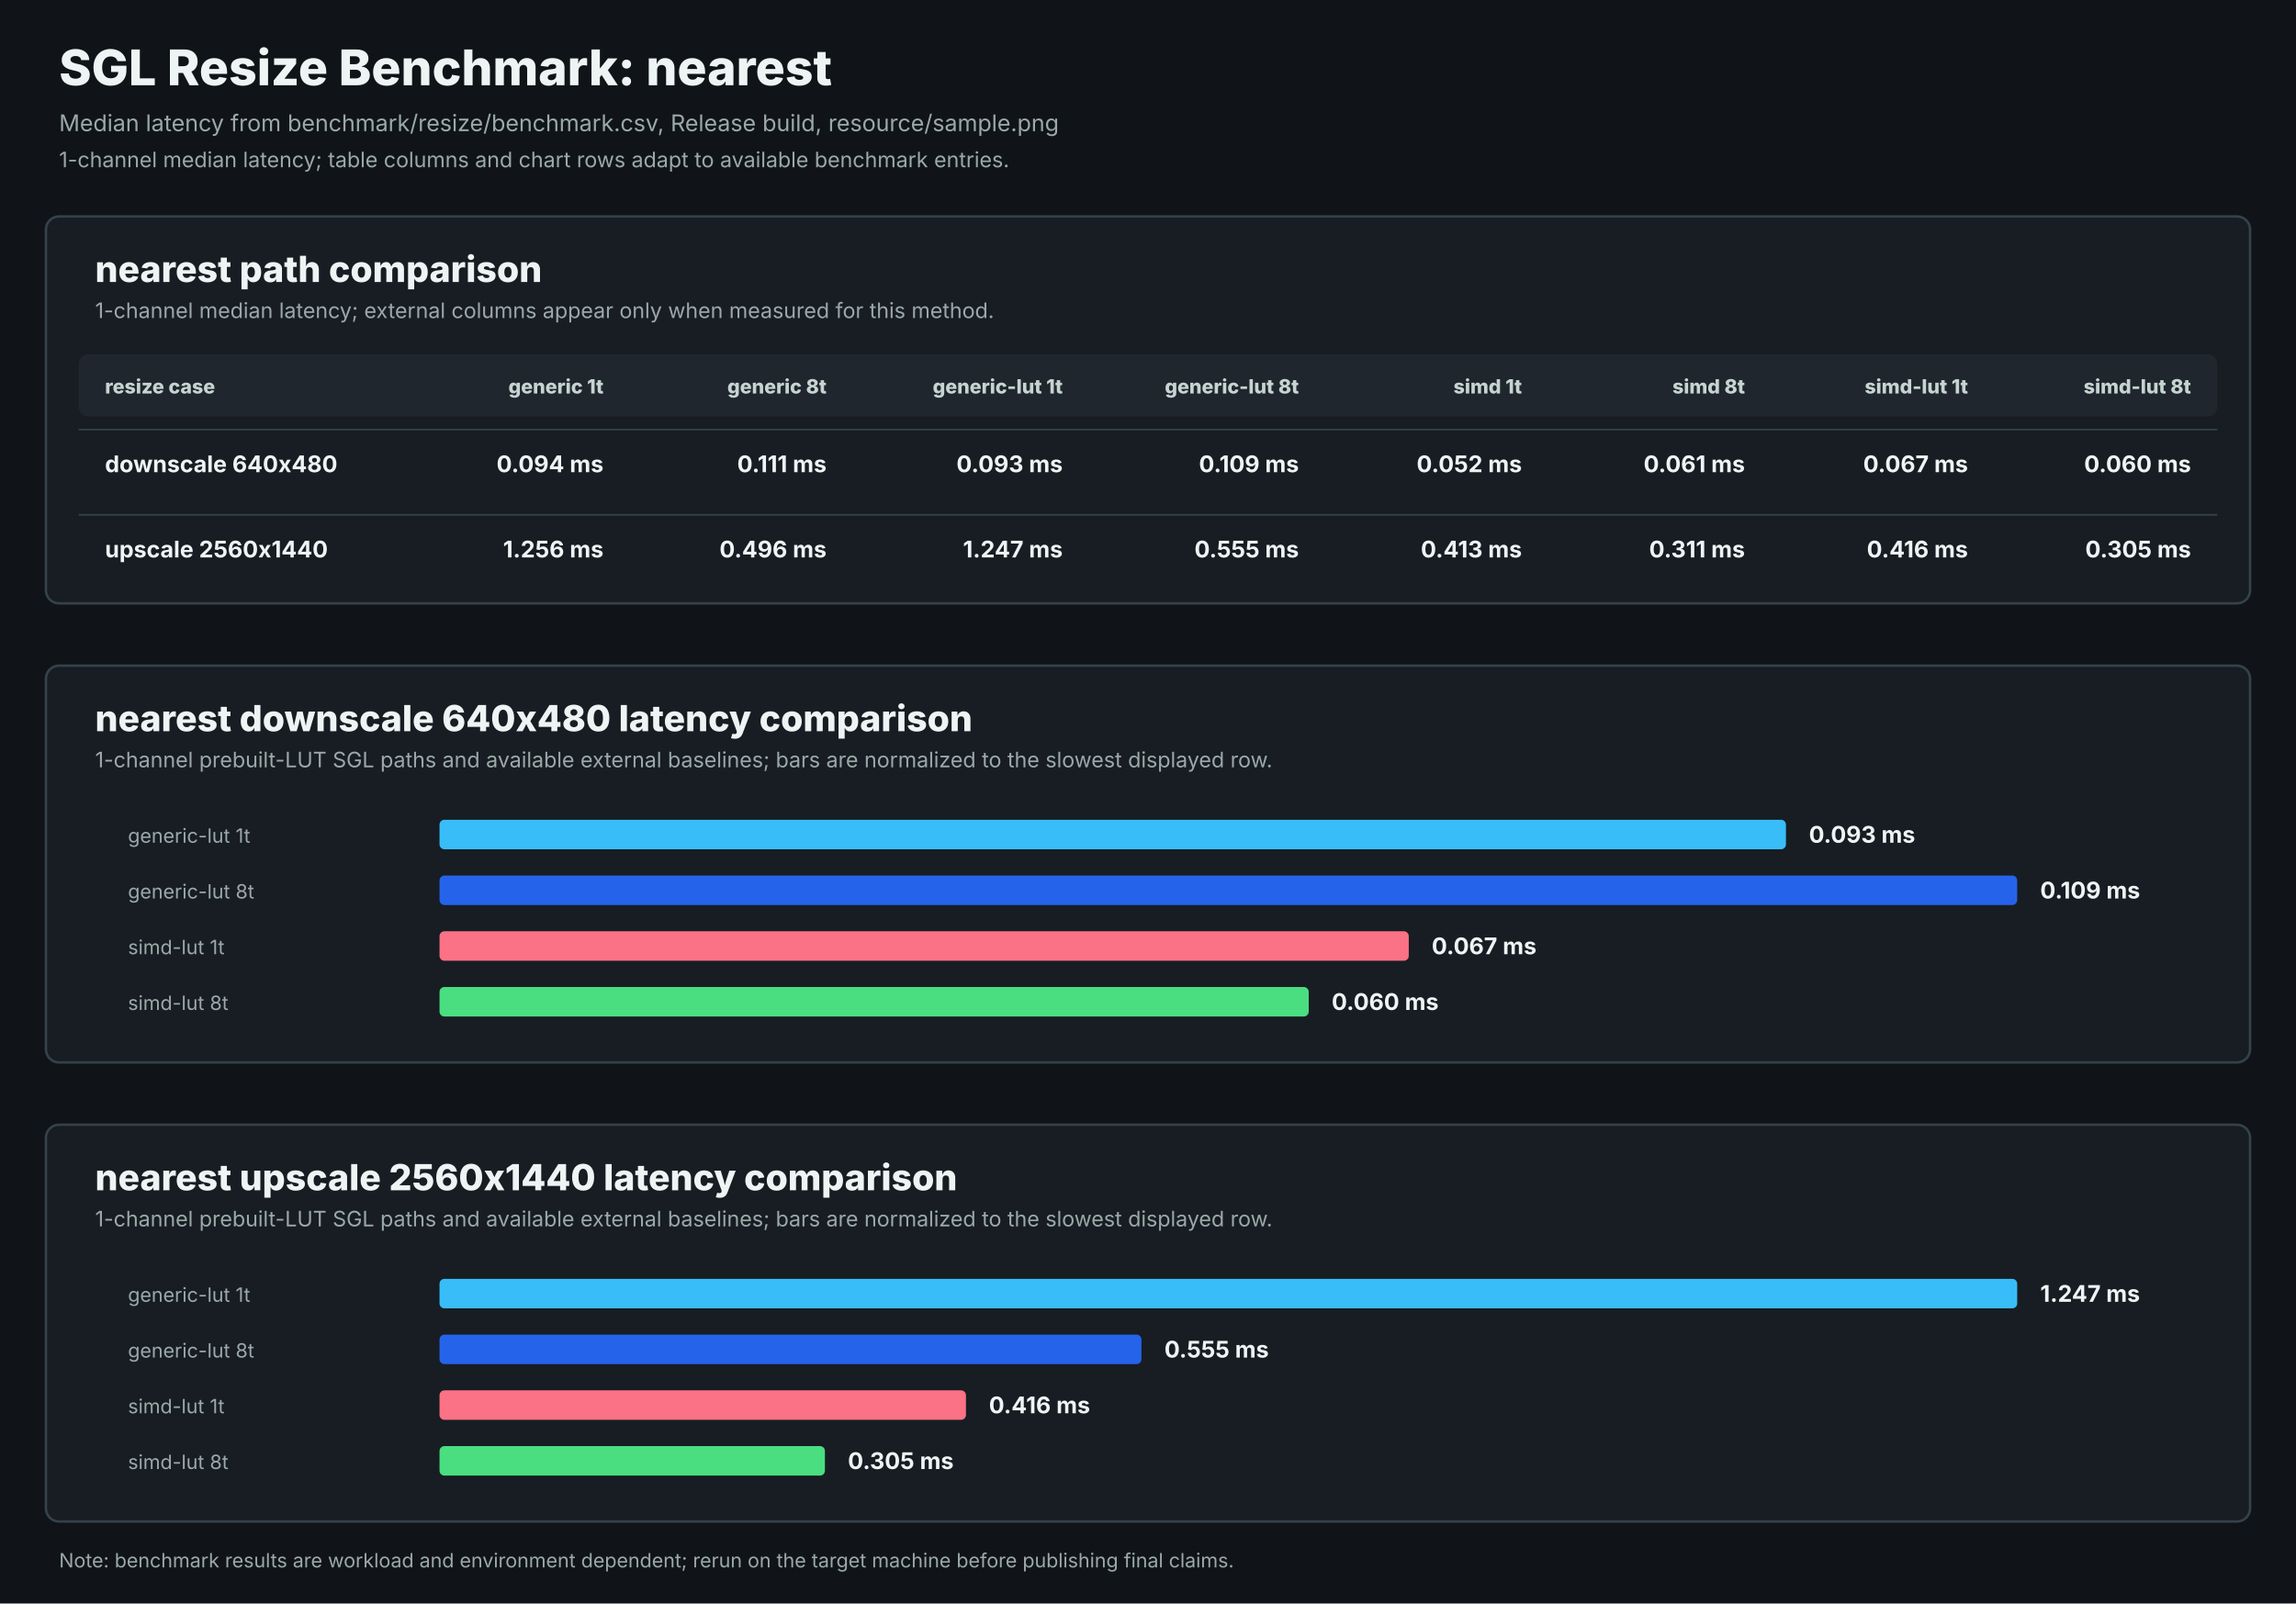
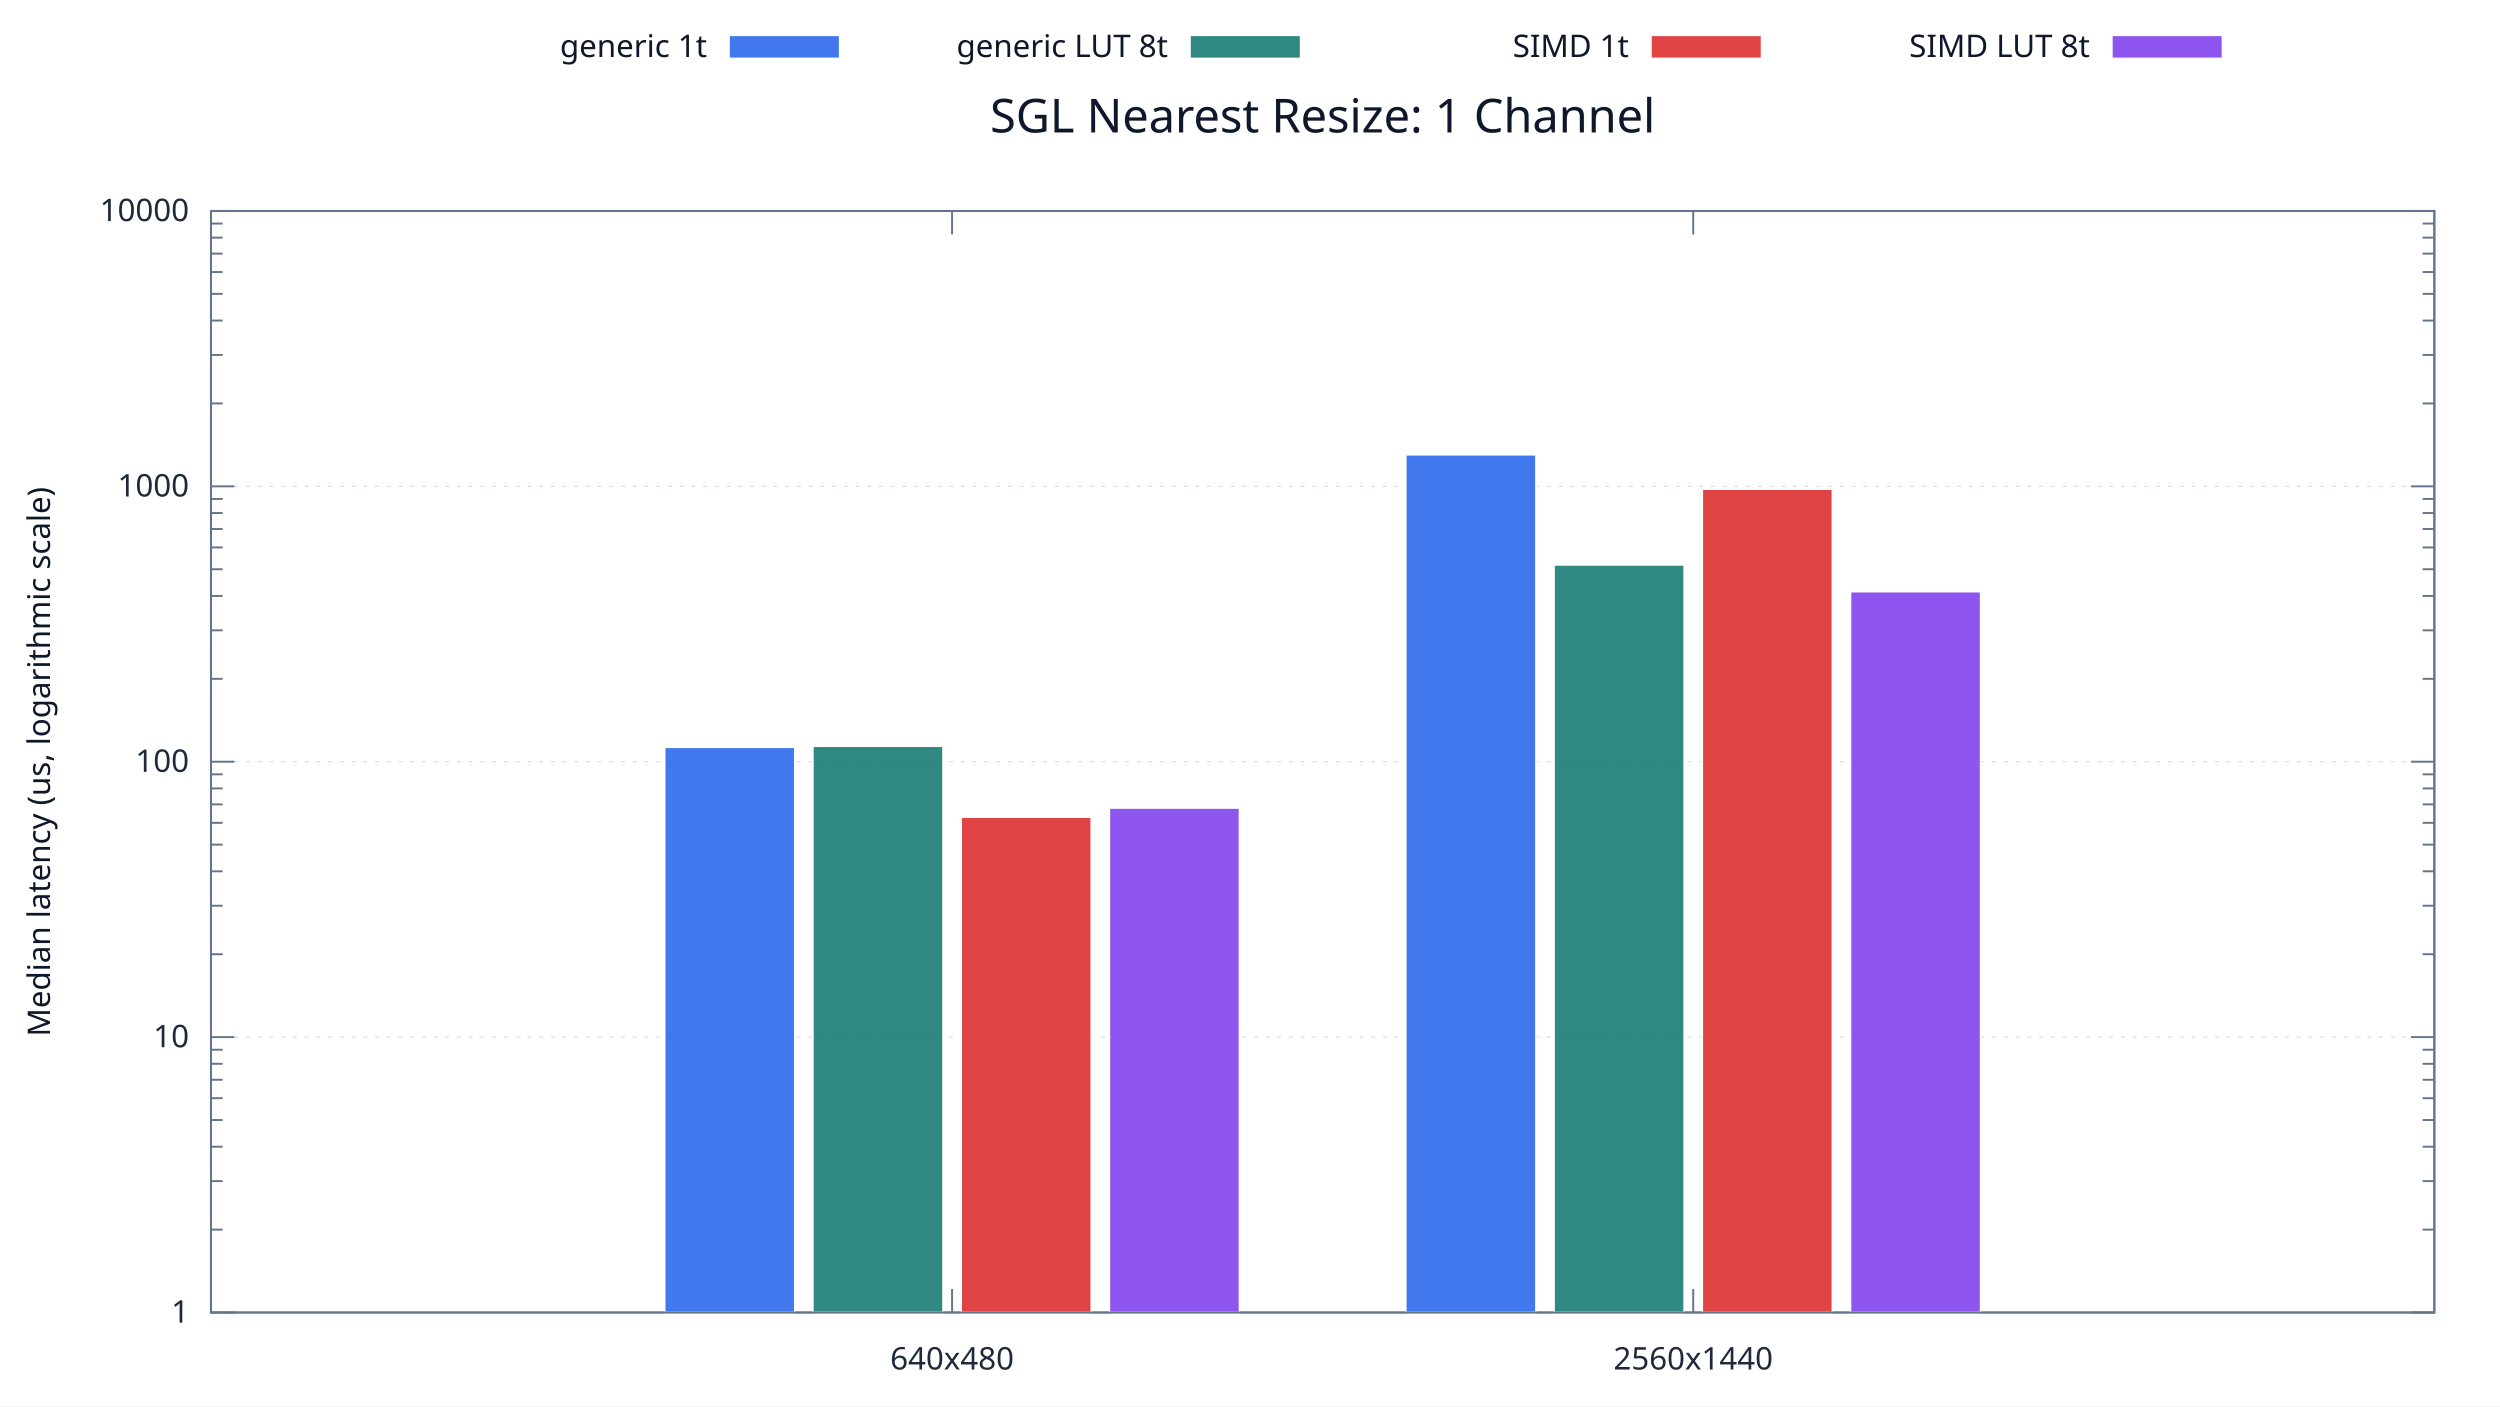
- <svg xmlns="http://www.w3.org/2000/svg" width="1400" height="978" viewBox="0 0 1400 978" role="img" aria-labelledby="title desc">
-   <defs>
-     <style>
-       .bg { fill: #101418; }
-       .panel { fill: #171d23; stroke: #34424a; stroke-width: 1.5; }
-       .header { fill: #1f262e; }
-       .line { stroke: #34424a; stroke-width: 1; }
-       .text { fill: #eef4f3; font-family: Inter, "Noto Sans KR", system-ui, sans-serif; }
-       .muted { fill: #9ba9a7; font-family: Inter, "Noto Sans KR", system-ui, sans-serif; }
-       .small { fill: #9ba9a7; font-family: Inter, "Noto Sans KR", system-ui, sans-serif; font-size: 12px; }
-       .cell { fill: #eef4f3; font-family: Inter, "Noto Sans KR", system-ui, sans-serif; font-size: 14px; font-weight: 650; }
-       .head { fill: #c6d4d1; font-family: Inter, "Noto Sans KR", system-ui, sans-serif; font-size: 12px; font-weight: 800; }
-       .speed { fill: #facc15; font-family: Inter, "Noto Sans KR", system-ui, sans-serif; font-size: 14px; font-weight: 800; }
-     </style>
-   </defs>
-   <rect class="bg" x="0" y="0" width="1400" height="978" />
-   <text class="text" x="36" y="52" font-size="30" font-weight="800">SGL Resize Benchmark: nearest</text>
-   <text class="muted" x="36" y="80" font-size="14">Median latency from benchmark/resize/benchmark.csv, Release build, resource/sample.png</text>
-   <text class="muted" x="36" y="102" font-size="13">1-channel median latency; table columns and chart rows adapt to available benchmark entries.</text>
-   <rect class="panel" x="28" y="132" width="1344" height="236" rx="8" />
-   <text class="text" x="58" y="172" font-size="22" font-weight="800">nearest path comparison</text>
-   <text class="muted" x="58" y="194" font-size="13">1-channel median latency; external columns appear only when measured for this method.</text>
-   <rect class="header" x="48" y="216" width="1304" height="38" rx="6" />
-   <text class="head" x="64" y="240">resize case</text>
-   <text class="head" x="368" y="240" text-anchor="end">generic 1t</text>
-   <text class="head" x="504" y="240" text-anchor="end">generic 8t</text>
-   <text class="head" x="648" y="240" text-anchor="end">generic-lut 1t</text>
-   <text class="head" x="792" y="240" text-anchor="end">generic-lut 8t</text>
-   <text class="head" x="928" y="240" text-anchor="end">simd 1t</text>
-   <text class="head" x="1064" y="240" text-anchor="end">simd 8t</text>
-   <text class="head" x="1200" y="240" text-anchor="end">simd-lut 1t</text>
-   <text class="head" x="1336" y="240" text-anchor="end">simd-lut 8t</text>
-   <line class="line" x1="48" y1="262" x2="1352" y2="262" />
-   <text class="cell" x="64" y="288">downscale 640x480</text>
-   <text class="cell" x="368" y="288" text-anchor="end">0.094 ms</text>
-   <text class="cell" x="504" y="288" text-anchor="end">0.111 ms</text>
-   <text class="cell" x="648" y="288" text-anchor="end">0.093 ms</text>
-   <text class="cell" x="792" y="288" text-anchor="end">0.109 ms</text>
-   <text class="cell" x="928" y="288" text-anchor="end">0.052 ms</text>
-   <text class="cell" x="1064" y="288" text-anchor="end">0.061 ms</text>
-   <text class="cell" x="1200" y="288" text-anchor="end">0.067 ms</text>
-   <text class="cell" x="1336" y="288" text-anchor="end">0.060 ms</text>
-   <line class="line" x1="48" y1="314" x2="1352" y2="314" />
-   <text class="cell" x="64" y="340">upscale 2560x1440</text>
-   <text class="cell" x="368" y="340" text-anchor="end">1.256 ms</text>
-   <text class="cell" x="504" y="340" text-anchor="end">0.496 ms</text>
-   <text class="cell" x="648" y="340" text-anchor="end">1.247 ms</text>
-   <text class="cell" x="792" y="340" text-anchor="end">0.555 ms</text>
-   <text class="cell" x="928" y="340" text-anchor="end">0.413 ms</text>
-   <text class="cell" x="1064" y="340" text-anchor="end">0.311 ms</text>
-   <text class="cell" x="1200" y="340" text-anchor="end">0.416 ms</text>
-   <text class="cell" x="1336" y="340" text-anchor="end">0.305 ms</text>
-   <rect class="panel" x="28" y="406" width="1344" height="242" rx="8" />
-   <text class="text" x="58" y="446" font-size="22" font-weight="800">nearest downscale 640x480 latency comparison</text>
-   <text class="muted" x="58" y="468" font-size="13">1-channel prebuilt-LUT SGL paths and available external baselines; bars are normalized to the slowest displayed row.</text>
-   <text class="small" x="78" y="514">generic-lut 1t</text>
-   <rect x="268" y="500" width="821" height="18" rx="3" fill="#38bdf8" />
-   <text class="cell" x="1103" y="514">0.093 ms</text>
-   <text class="small" x="78" y="548">generic-lut 8t</text>
-   <rect x="268" y="534" width="962" height="18" rx="3" fill="#2563eb" />
-   <text class="cell" x="1244" y="548">0.109 ms</text>
-   <text class="small" x="78" y="582">simd-lut 1t</text>
-   <rect x="268" y="568" width="591" height="18" rx="3" fill="#fb7185" />
-   <text class="cell" x="873" y="582">0.067 ms</text>
-   <text class="small" x="78" y="616">simd-lut 8t</text>
-   <rect x="268" y="602" width="530" height="18" rx="3" fill="#4ade80" />
-   <text class="cell" x="812" y="616">0.060 ms</text>
-   <rect class="panel" x="28" y="686" width="1344" height="242" rx="8" />
-   <text class="text" x="58" y="726" font-size="22" font-weight="800">nearest upscale 2560x1440 latency comparison</text>
-   <text class="muted" x="58" y="748" font-size="13">1-channel prebuilt-LUT SGL paths and available external baselines; bars are normalized to the slowest displayed row.</text>
-   <text class="small" x="78" y="794">generic-lut 1t</text>
-   <rect x="268" y="780" width="962" height="18" rx="3" fill="#38bdf8" />
-   <text class="cell" x="1244" y="794">1.247 ms</text>
-   <text class="small" x="78" y="828">generic-lut 8t</text>
-   <rect x="268" y="814" width="428" height="18" rx="3" fill="#2563eb" />
-   <text class="cell" x="710" y="828">0.555 ms</text>
-   <text class="small" x="78" y="862">simd-lut 1t</text>
-   <rect x="268" y="848" width="321" height="18" rx="3" fill="#fb7185" />
-   <text class="cell" x="603" y="862">0.416 ms</text>
-   <text class="small" x="78" y="896">simd-lut 8t</text>
-   <rect x="268" y="882" width="235" height="18" rx="3" fill="#4ade80" />
-   <text class="cell" x="517" y="896">0.305 ms</text>
-   <text class="small" x="36" y="956">Note: benchmark results are workload and environment dependent; rerun on the target machine before publishing final claims.</text>
+ <svg xmlns="http://www.w3.org/2000/svg" xmlns:xlink="http://www.w3.org/1999/xlink" viewBox="0 0 1280 720">
+   <g id="gnuplot_canvas">
+     <rect x="0" y="0" width="1280" height="720" fill="#ffffff" />
+     <defs>
+       <circle id="gpDot" r="0.5" stroke-width="0.5" stroke="currentColor" />
+       <path id="gpPt0" stroke-width="0.167" stroke="currentColor" d="M-1,0 h2 M0,-1 v2" />
+       <path id="gpPt1" stroke-width="0.167" stroke="currentColor" d="M-1,-1 L1,1 M1,-1 L-1,1" />
+       <path id="gpPt2" stroke-width="0.167" stroke="currentColor" d="M-1,0 L1,0 M0,-1 L0,1 M-1,-1 L1,1 M-1,1 L1,-1" />
+       <rect id="gpPt3" stroke-width="0.167" stroke="currentColor" x="-1" y="-1" width="2" height="2" />
+       <rect id="gpPt4" stroke-width="0.167" stroke="currentColor" fill="currentColor" x="-1" y="-1" width="2" height="2" />
+       <circle id="gpPt5" stroke-width="0.167" stroke="currentColor" cx="0" cy="0" r="1" />
+       <use xlink:href="#gpPt5" id="gpPt6" fill="currentColor" stroke="none" />
+       <path id="gpPt7" stroke-width="0.167" stroke="currentColor" d="M0,-1.33 L-1.33,0.67 L1.33,0.67 z" />
+       <use xlink:href="#gpPt7" id="gpPt8" fill="currentColor" stroke="none" />
+       <use xlink:href="#gpPt7" id="gpPt9" stroke="currentColor" transform="rotate(180)" />
+       <use xlink:href="#gpPt9" id="gpPt10" fill="currentColor" stroke="none" />
+       <use xlink:href="#gpPt3" id="gpPt11" stroke="currentColor" transform="rotate(45)" />
+       <use xlink:href="#gpPt11" id="gpPt12" fill="currentColor" stroke="none" />
+       <path id="gpPt13" stroke-width="0.167" stroke="currentColor" d="M0,1.330 L1.265,0.411 L0.782,-1.067 L-0.782,-1.076 L-1.265,0.411 z" />
+       <use xlink:href="#gpPt13" id="gpPt14" fill="currentColor" stroke="none" />
+       <filter id="textbox" filterUnits="objectBoundingBox" x="0" y="0" height="1" width="1">
+         <feFlood flood-color="#FFFFFF" flood-opacity="1" result="bgnd" />
+         <feComposite in="SourceGraphic" in2="bgnd" operator="atop" />
+       </filter>
+       <filter id="greybox" filterUnits="objectBoundingBox" x="0" y="0" height="1" width="1">
+         <feFlood flood-color="lightgrey" flood-opacity="1" result="grey" />
+         <feComposite in="SourceGraphic" in2="grey" operator="atop" />
+       </filter>
+     </defs>
+     <g fill="none" color="#FFFFFF" stroke="currentColor" stroke-width="1.00" stroke-linecap="butt" stroke-linejoin="miter">
+ </g>
+     <g fill="none" color="black" stroke="currentColor" stroke-width="1.00" stroke-linecap="butt" stroke-linejoin="miter">
+ </g>
+     <g fill="none" color="black" stroke="rgb(100, 116, 139)" stroke-width="0.50" stroke-linecap="butt" stroke-linejoin="miter">
+ </g>
+     <g fill="none" color="gray" stroke="currentColor" stroke-width="0.50" stroke-linecap="butt" stroke-linejoin="miter">
+       <path stroke="rgb(203, 213, 225)" stroke-dasharray="2,4" class="gridline" d="M108.00,672.00 L1246.39,672.00  " />
+     </g>
+     <g fill="none" color="gray" stroke="rgb(203, 213, 225)" stroke-width="1.00" stroke-linecap="butt" stroke-linejoin="miter">
+ </g>
+     <g fill="none" color="black" stroke="currentColor" stroke-width="1.00" stroke-linecap="butt" stroke-linejoin="miter">
+       <path stroke="rgb(100, 116, 139)" d="M108.00,672.00 L120.00,672.00 M1246.39,672.00 L1234.39,672.00  " />
+       <g transform="translate(96.80,677.20)" stroke="none" fill="rgb(30,41,59)" font-family="sans" font-size="16.00" text-anchor="end">
+         <text>
+           <tspan font-family="sans">1</tspan>
+         </text>
+       </g>
+     </g>
+     <g fill="none" color="black" stroke="currentColor" stroke-width="1.00" stroke-linecap="butt" stroke-linejoin="miter">
+       <path stroke="rgb(100, 116, 139)" d="M108.00,629.56 L114.00,629.56 M1246.39,629.56 L1240.39,629.56 M108.00,604.73 L114.00,604.73 M1246.39,604.73 L1240.39,604.73   M108.00,587.11 L114.00,587.11 M1246.39,587.11 L1240.39,587.11 M108.00,573.45 L114.00,573.45 M1246.39,573.45 L1240.39,573.45   M108.00,562.28 L114.00,562.28 M1246.39,562.28 L1240.39,562.28 M108.00,552.84 L114.00,552.84 M1246.39,552.84 L1240.39,552.84   M108.00,544.67 L114.00,544.67 M1246.39,544.67 L1240.39,544.67 M108.00,537.45 L114.00,537.45 M1246.39,537.45 L1240.39,537.45    " />
+     </g>
+     <g fill="none" color="black" stroke="rgb(100, 116, 139)" stroke-width="0.50" stroke-linecap="butt" stroke-linejoin="miter">
+ </g>
+     <g fill="none" color="gray" stroke="currentColor" stroke-width="0.50" stroke-linecap="butt" stroke-linejoin="miter">
+       <path stroke="rgb(203, 213, 225)" stroke-dasharray="2,4" class="gridline" d="M108.00,531.00 L1246.39,531.00  " />
+     </g>
+     <g fill="none" color="gray" stroke="rgb(203, 213, 225)" stroke-width="1.00" stroke-linecap="butt" stroke-linejoin="miter">
+ </g>
+     <g fill="none" color="black" stroke="currentColor" stroke-width="1.00" stroke-linecap="butt" stroke-linejoin="miter">
+       <path stroke="rgb(100, 116, 139)" d="M108.00,531.00 L120.00,531.00 M1246.39,531.00 L1234.39,531.00  " />
+       <g transform="translate(96.80,536.20)" stroke="none" fill="rgb(30,41,59)" font-family="sans" font-size="16.00" text-anchor="end">
+         <text>
+           <tspan font-family="sans">10</tspan>
+         </text>
+       </g>
+     </g>
+     <g fill="none" color="black" stroke="currentColor" stroke-width="1.00" stroke-linecap="butt" stroke-linejoin="miter">
+       <path stroke="rgb(100, 116, 139)" d="M108.00,488.56 L114.00,488.56 M1246.39,488.56 L1240.39,488.56 M108.00,463.73 L114.00,463.73 M1246.39,463.73 L1240.39,463.73   M108.00,446.11 L114.00,446.11 M1246.39,446.11 L1240.39,446.11 M108.00,432.45 L114.00,432.45 M1246.39,432.45 L1240.39,432.45   M108.00,421.29 L114.00,421.29 M1246.39,421.29 L1240.39,421.29 M108.00,411.85 L114.00,411.85 M1246.39,411.85 L1240.39,411.85   M108.00,403.67 L114.00,403.67 M1246.39,403.67 L1240.39,403.67 M108.00,396.46 L114.00,396.46 M1246.39,396.46 L1240.39,396.46    " />
+     </g>
+     <g fill="none" color="black" stroke="rgb(100, 116, 139)" stroke-width="0.50" stroke-linecap="butt" stroke-linejoin="miter">
+ </g>
+     <g fill="none" color="gray" stroke="currentColor" stroke-width="0.50" stroke-linecap="butt" stroke-linejoin="miter">
+       <path stroke="rgb(203, 213, 225)" stroke-dasharray="2,4" class="gridline" d="M108.00,390.00 L1246.39,390.00  " />
+     </g>
+     <g fill="none" color="gray" stroke="rgb(203, 213, 225)" stroke-width="1.00" stroke-linecap="butt" stroke-linejoin="miter">
+ </g>
+     <g fill="none" color="black" stroke="currentColor" stroke-width="1.00" stroke-linecap="butt" stroke-linejoin="miter">
+       <path stroke="rgb(100, 116, 139)" d="M108.00,390.00 L120.00,390.00 M1246.39,390.00 L1234.39,390.00  " />
+       <g transform="translate(96.80,395.20)" stroke="none" fill="rgb(30,41,59)" font-family="sans" font-size="16.00" text-anchor="end">
+         <text>
+           <tspan font-family="sans">100</tspan>
+         </text>
+       </g>
+     </g>
+     <g fill="none" color="black" stroke="currentColor" stroke-width="1.00" stroke-linecap="butt" stroke-linejoin="miter">
+       <path stroke="rgb(100, 116, 139)" d="M108.00,347.56 L114.00,347.56 M1246.39,347.56 L1240.39,347.56 M108.00,322.73 L114.00,322.73 M1246.39,322.73 L1240.39,322.73   M108.00,305.12 L114.00,305.12 M1246.39,305.12 L1240.39,305.12 M108.00,291.45 L114.00,291.45 M1246.39,291.45 L1240.39,291.45   M108.00,280.29 L114.00,280.29 M1246.39,280.29 L1240.39,280.29 M108.00,270.85 L114.00,270.85 M1246.39,270.85 L1240.39,270.85   M108.00,262.67 L114.00,262.67 M1246.39,262.67 L1240.39,262.67 M108.00,255.46 L114.00,255.46 M1246.39,255.46 L1240.39,255.46    " />
+     </g>
+     <g fill="none" color="black" stroke="rgb(100, 116, 139)" stroke-width="0.50" stroke-linecap="butt" stroke-linejoin="miter">
+ </g>
+     <g fill="none" color="gray" stroke="currentColor" stroke-width="0.50" stroke-linecap="butt" stroke-linejoin="miter">
+       <path stroke="rgb(203, 213, 225)" stroke-dasharray="2,4" class="gridline" d="M108.00,249.01 L1246.39,249.01  " />
+     </g>
+     <g fill="none" color="gray" stroke="rgb(203, 213, 225)" stroke-width="1.00" stroke-linecap="butt" stroke-linejoin="miter">
+ </g>
+     <g fill="none" color="black" stroke="currentColor" stroke-width="1.00" stroke-linecap="butt" stroke-linejoin="miter">
+       <path stroke="rgb(100, 116, 139)" d="M108.00,249.01 L120.00,249.01 M1246.39,249.01 L1234.39,249.01  " />
+       <g transform="translate(96.80,254.21)" stroke="none" fill="rgb(30,41,59)" font-family="sans" font-size="16.00" text-anchor="end">
+         <text>
+           <tspan font-family="sans">1000</tspan>
+         </text>
+       </g>
+     </g>
+     <g fill="none" color="black" stroke="currentColor" stroke-width="1.00" stroke-linecap="butt" stroke-linejoin="miter">
+       <path stroke="rgb(100, 116, 139)" d="M108.00,206.56 L114.00,206.56 M1246.39,206.56 L1240.39,206.56 M108.00,181.73 L114.00,181.73 M1246.39,181.73 L1240.39,181.73   M108.00,164.12 L114.00,164.12 M1246.39,164.12 L1240.39,164.12 M108.00,150.45 L114.00,150.45 M1246.39,150.45 L1240.39,150.45   M108.00,139.29 L114.00,139.29 M1246.39,139.29 L1240.39,139.29 M108.00,129.85 L114.00,129.85 M1246.39,129.85 L1240.39,129.85   M108.00,121.67 L114.00,121.67 M1246.39,121.67 L1240.39,121.67 M108.00,114.46 L114.00,114.46 M1246.39,114.46 L1240.39,114.46    " />
+     </g>
+     <g fill="none" color="black" stroke="rgb(100, 116, 139)" stroke-width="0.50" stroke-linecap="butt" stroke-linejoin="miter">
+ </g>
+     <g fill="none" color="gray" stroke="currentColor" stroke-width="0.50" stroke-linecap="butt" stroke-linejoin="miter">
+       <path stroke="rgb(203, 213, 225)" stroke-dasharray="2,4" class="gridline" d="M108.00,108.01 L1246.39,108.01  " />
+     </g>
+     <g fill="none" color="gray" stroke="rgb(203, 213, 225)" stroke-width="1.00" stroke-linecap="butt" stroke-linejoin="miter">
+ </g>
+     <g fill="none" color="black" stroke="currentColor" stroke-width="1.00" stroke-linecap="butt" stroke-linejoin="miter">
+       <path stroke="rgb(100, 116, 139)" d="M108.00,108.01 L120.00,108.01 M1246.39,108.01 L1234.39,108.01  " />
+       <g transform="translate(96.80,113.21)" stroke="none" fill="rgb(30,41,59)" font-family="sans" font-size="16.00" text-anchor="end">
+         <text>
+           <tspan font-family="sans">10000</tspan>
+         </text>
+       </g>
+     </g>
+     <g fill="none" color="black" stroke="currentColor" stroke-width="1.00" stroke-linecap="butt" stroke-linejoin="miter">
+       <path stroke="rgb(100, 116, 139)" d="M487.46,672.00 L487.46,660.00 M487.46,108.01 L487.46,120.01  " />
+       <g transform="translate(487.46,701.20)" stroke="none" fill="rgb(30,41,59)" font-family="sans" font-size="16.00" text-anchor="middle">
+         <text>
+           <tspan font-family="sans">640x480</tspan>
+         </text>
+       </g>
+     </g>
+     <g fill="none" color="black" stroke="currentColor" stroke-width="1.00" stroke-linecap="butt" stroke-linejoin="miter">
+       <path stroke="rgb(100, 116, 139)" d="M866.93,672.00 L866.93,660.00 M866.93,108.01 L866.93,120.01  " />
+       <g transform="translate(866.93,701.20)" stroke="none" fill="rgb(30,41,59)" font-family="sans" font-size="16.00" text-anchor="middle">
+         <text>
+           <tspan font-family="sans">2560x1440</tspan>
+         </text>
+       </g>
+     </g>
+     <g fill="none" color="black" stroke="currentColor" stroke-width="1.00" stroke-linecap="butt" stroke-linejoin="miter">
+ </g>
+     <g fill="none" color="black" stroke="currentColor" stroke-width="1.00" stroke-linecap="butt" stroke-linejoin="miter">
+       <path stroke="rgb(100, 116, 139)" d="M108.00,108.01 L108.00,672.00 L1246.39,672.00 L1246.39,108.01 L108.00,108.01 Z  " />
+     </g>
+     <g fill="none" color="black" stroke="currentColor" stroke-width="1.00" stroke-linecap="butt" stroke-linejoin="miter">
+ </g>
+     <g id="gnuplot_plot_1">
+       <g fill="none" color="black" stroke="currentColor" stroke-width="1.00" stroke-linecap="butt" stroke-linejoin="miter">
+         <g transform="translate(361.99,29.20)" stroke="none" fill="rgb(15,23,42)" font-family="sans" font-size="16.00" text-anchor="end">
+           <text>
+             <tspan font-family="sans">generic 1t</tspan>
+           </text>
+         </g>
+       </g>
+       <g fill="none" color="black" stroke="currentColor" stroke-width="1.00" stroke-linecap="butt" stroke-linejoin="miter">
+         <g stroke="none" shape-rendering="crispEdges">
+           <polygon fill="rgb( 37,  99, 235)" fill-opacity="0.86" points="373.19,30.00 429.99,30.00 429.99,18.00 373.19,18.00 " />
+         </g>
+         <path stroke="rgb(255, 255, 255)" d="M373.19,30.00 L429.99,30.00 L429.99,18.00 L373.19,18.00 L373.19,30.00 Z  " />
+       </g>
+       <g fill="none" color="black" stroke="currentColor" stroke-width="1.00" stroke-linecap="butt" stroke-linejoin="miter">
+         <g stroke="none" shape-rendering="crispEdges">
+           <polygon fill="rgb( 37,  99, 235)" fill-opacity="0.86" points="340.23,672.00 407.03,672.00 407.03,382.51 340.23,382.51 " />
+         </g>
+         <path stroke="rgb(255, 255, 255)" d="M340.23,672.00 L340.23,382.52 L407.02,382.52 L407.02,672.00 L340.23,672.00 Z  " />
+       </g>
+       <g fill="none" color="black" stroke="currentColor" stroke-width="1.00" stroke-linecap="butt" stroke-linejoin="miter">
+         <g stroke="none" shape-rendering="crispEdges">
+           <polygon fill="rgb( 37,  99, 235)" fill-opacity="0.86" points="719.69,672.00 786.49,672.00 786.49,232.74 719.69,232.74 " />
+         </g>
+         <path stroke="rgb(255, 255, 255)" d="M719.69,672.00 L719.69,232.75 L786.48,232.75 L786.48,672.00 L719.69,672.00 Z  " />
+       </g>
+       <g fill="none" color="black" stroke="currentColor" stroke-width="1.00" stroke-linecap="butt" stroke-linejoin="miter">
+ </g>
+     </g>
+     <g id="gnuplot_plot_2">
+       <g fill="none" color="black" stroke="currentColor" stroke-width="1.00" stroke-linecap="butt" stroke-linejoin="miter">
+         <g transform="translate(597.99,29.20)" stroke="none" fill="rgb(15,23,42)" font-family="sans" font-size="16.00" text-anchor="end">
+           <text>
+             <tspan font-family="sans">generic LUT 8t</tspan>
+           </text>
+         </g>
+       </g>
+       <g fill="none" color="black" stroke="currentColor" stroke-width="1.00" stroke-linecap="butt" stroke-linejoin="miter">
+         <g stroke="none" shape-rendering="crispEdges">
+           <polygon fill="rgb( 15, 118, 110)" fill-opacity="0.86" points="609.19,30.00 665.99,30.00 665.99,18.00 609.19,18.00 " />
+         </g>
+         <path stroke="rgb(255, 255, 255)" d="M609.19,30.00 L665.99,30.00 L665.99,18.00 L609.19,18.00 L609.19,30.00 Z  " />
+       </g>
+       <g fill="none" color="black" stroke="currentColor" stroke-width="1.00" stroke-linecap="butt" stroke-linejoin="miter">
+         <g stroke="none" shape-rendering="crispEdges">
+           <polygon fill="rgb( 15, 118, 110)" fill-opacity="0.86" points="416.12,672.00 482.92,672.00 482.92,381.97 416.12,381.97 " />
+         </g>
+         <path stroke="rgb(255, 255, 255)" d="M416.12,672.00 L416.12,381.98 L482.91,381.98 L482.91,672.00 L416.12,672.00 Z  " />
+       </g>
+       <g fill="none" color="black" stroke="currentColor" stroke-width="1.00" stroke-linecap="butt" stroke-linejoin="miter">
+         <g stroke="none" shape-rendering="crispEdges">
+           <polygon fill="rgb( 15, 118, 110)" fill-opacity="0.86" points="795.59,672.00 862.38,672.00 862.38,289.16 795.59,289.16 " />
+         </g>
+         <path stroke="rgb(255, 255, 255)" d="M795.59,672.00 L795.59,289.17 L862.37,289.17 L862.37,672.00 L795.59,672.00 Z  " />
+       </g>
+       <g fill="none" color="black" stroke="currentColor" stroke-width="1.00" stroke-linecap="butt" stroke-linejoin="miter">
+ </g>
+     </g>
+     <g id="gnuplot_plot_3">
+       <g fill="none" color="black" stroke="currentColor" stroke-width="1.00" stroke-linecap="butt" stroke-linejoin="miter">
+         <g transform="translate(833.99,29.20)" stroke="none" fill="rgb(15,23,42)" font-family="sans" font-size="16.00" text-anchor="end">
+           <text>
+             <tspan font-family="sans">SIMD 1t</tspan>
+           </text>
+         </g>
+       </g>
+       <g fill="none" color="black" stroke="currentColor" stroke-width="1.00" stroke-linecap="butt" stroke-linejoin="miter">
+         <g stroke="none" shape-rendering="crispEdges">
+           <polygon fill="rgb(220,  38,  38)" fill-opacity="0.86" points="845.19,30.00 901.99,30.00 901.99,18.00 845.19,18.00 " />
+         </g>
+         <path stroke="rgb(255, 255, 255)" d="M845.19,30.00 L901.99,30.00 L901.99,18.00 L845.19,18.00 L845.19,30.00 Z  " />
+       </g>
+       <g fill="none" color="black" stroke="currentColor" stroke-width="1.00" stroke-linecap="butt" stroke-linejoin="miter">
+         <g stroke="none" shape-rendering="crispEdges">
+           <polygon fill="rgb(220,  38,  38)" fill-opacity="0.86" points="492.02,672.00 558.81,672.00 558.81,418.29 492.02,418.29 " />
+         </g>
+         <path stroke="rgb(255, 255, 255)" d="M492.02,672.00 L492.02,418.30 L558.80,418.30 L558.80,672.00 L492.02,672.00 Z  " />
+       </g>
+       <g fill="none" color="black" stroke="currentColor" stroke-width="1.00" stroke-linecap="butt" stroke-linejoin="miter">
+         <g stroke="none" shape-rendering="crispEdges">
+           <polygon fill="rgb(220,  38,  38)" fill-opacity="0.86" points="871.48,672.00 938.28,672.00 938.28,250.36 871.48,250.36 " />
+         </g>
+         <path stroke="rgb(255, 255, 255)" d="M871.48,672.00 L871.48,250.37 L938.27,250.37 L938.27,672.00 L871.48,672.00 Z  " />
+       </g>
+       <g fill="none" color="black" stroke="currentColor" stroke-width="1.00" stroke-linecap="butt" stroke-linejoin="miter">
+ </g>
+     </g>
+     <g id="gnuplot_plot_4">
+       <g fill="none" color="black" stroke="currentColor" stroke-width="1.00" stroke-linecap="butt" stroke-linejoin="miter">
+         <g transform="translate(1069.99,29.20)" stroke="none" fill="rgb(15,23,42)" font-family="sans" font-size="16.00" text-anchor="end">
+           <text>
+             <tspan font-family="sans">SIMD LUT 8t</tspan>
+           </text>
+         </g>
+       </g>
+       <g fill="none" color="black" stroke="currentColor" stroke-width="1.00" stroke-linecap="butt" stroke-linejoin="miter">
+         <g stroke="none" shape-rendering="crispEdges">
+           <polygon fill="rgb(124,  58, 237)" fill-opacity="0.86" points="1081.19,30.00 1137.99,30.00 1137.99,18.00 1081.19,18.00 " />
+         </g>
+         <path stroke="rgb(255, 255, 255)" d="M1081.19,30.00 L1137.99,30.00 L1137.99,18.00 L1081.19,18.00 L1081.19,30.00 Z  " />
+       </g>
+       <g fill="none" color="black" stroke="currentColor" stroke-width="1.00" stroke-linecap="butt" stroke-linejoin="miter">
+         <g stroke="none" shape-rendering="crispEdges">
+           <polygon fill="rgb(124,  58, 237)" fill-opacity="0.86" points="567.91,672.00 634.71,672.00 634.71,413.61 567.91,413.61 " />
+         </g>
+         <path stroke="rgb(255, 255, 255)" d="M567.91,672.00 L567.91,413.62 L634.70,413.62 L634.70,672.00 L567.91,672.00 Z  " />
+       </g>
+       <g fill="none" color="black" stroke="currentColor" stroke-width="1.00" stroke-linecap="butt" stroke-linejoin="miter">
+         <g stroke="none" shape-rendering="crispEdges">
+           <polygon fill="rgb(124,  58, 237)" fill-opacity="0.86" points="947.37,672.00 1014.17,672.00 1014.17,302.85 947.37,302.85 " />
+         </g>
+         <path stroke="rgb(255, 255, 255)" d="M947.37,672.00 L947.37,302.86 L1014.16,302.86 L1014.16,672.00 L947.37,672.00 Z  " />
+       </g>
+       <g fill="none" color="black" stroke="currentColor" stroke-width="1.00" stroke-linecap="butt" stroke-linejoin="miter">
+ </g>
+     </g>
+     <g fill="none" color="#FFFFFF" stroke="rgb(124,  58, 237)" stroke-width="2.00" stroke-linecap="butt" stroke-linejoin="miter">
+ </g>
+     <g fill="none" color="black" stroke="currentColor" stroke-width="2.00" stroke-linecap="butt" stroke-linejoin="miter">
+ </g>
+     <g fill="none" color="black" stroke="black" stroke-width="1.00" stroke-linecap="butt" stroke-linejoin="miter">
+ </g>
+     <g fill="none" color="black" stroke="currentColor" stroke-width="1.00" stroke-linecap="butt" stroke-linejoin="miter">
+       <path stroke="rgb(100, 116, 139)" d="M108.00,108.01 L108.00,672.00 L1246.39,672.00 L1246.39,108.01 L108.00,108.01 Z  " />
+       <g transform="translate(25.60,390.01) rotate(270.00)" stroke="none" fill="rgb(15,23,42)" font-family="sans" font-size="16.00" text-anchor="middle">
+         <text>
+           <tspan font-family="sans">Median latency (us, logarithmic scale)</tspan>
+         </text>
+       </g>
+     </g>
+     <g fill="none" color="black" stroke="currentColor" stroke-width="1.00" stroke-linecap="butt" stroke-linejoin="miter">
+ </g>
+     <g fill="none" color="black" stroke="currentColor" stroke-width="1.00" stroke-linecap="butt" stroke-linejoin="miter">
+       <g transform="translate(677.19,67.81)" stroke="none" fill="rgb(15,23,42)" font-family="sans" font-size="24.00" text-anchor="middle">
+         <text>
+           <tspan font-family="sans">SGL Nearest Resize: 1 Channel</tspan>
+         </text>
+       </g>
+     </g>
+     <g fill="none" color="black" stroke="currentColor" stroke-width="1.00" stroke-linecap="butt" stroke-linejoin="miter">
+ </g>
+   </g>
</svg>
